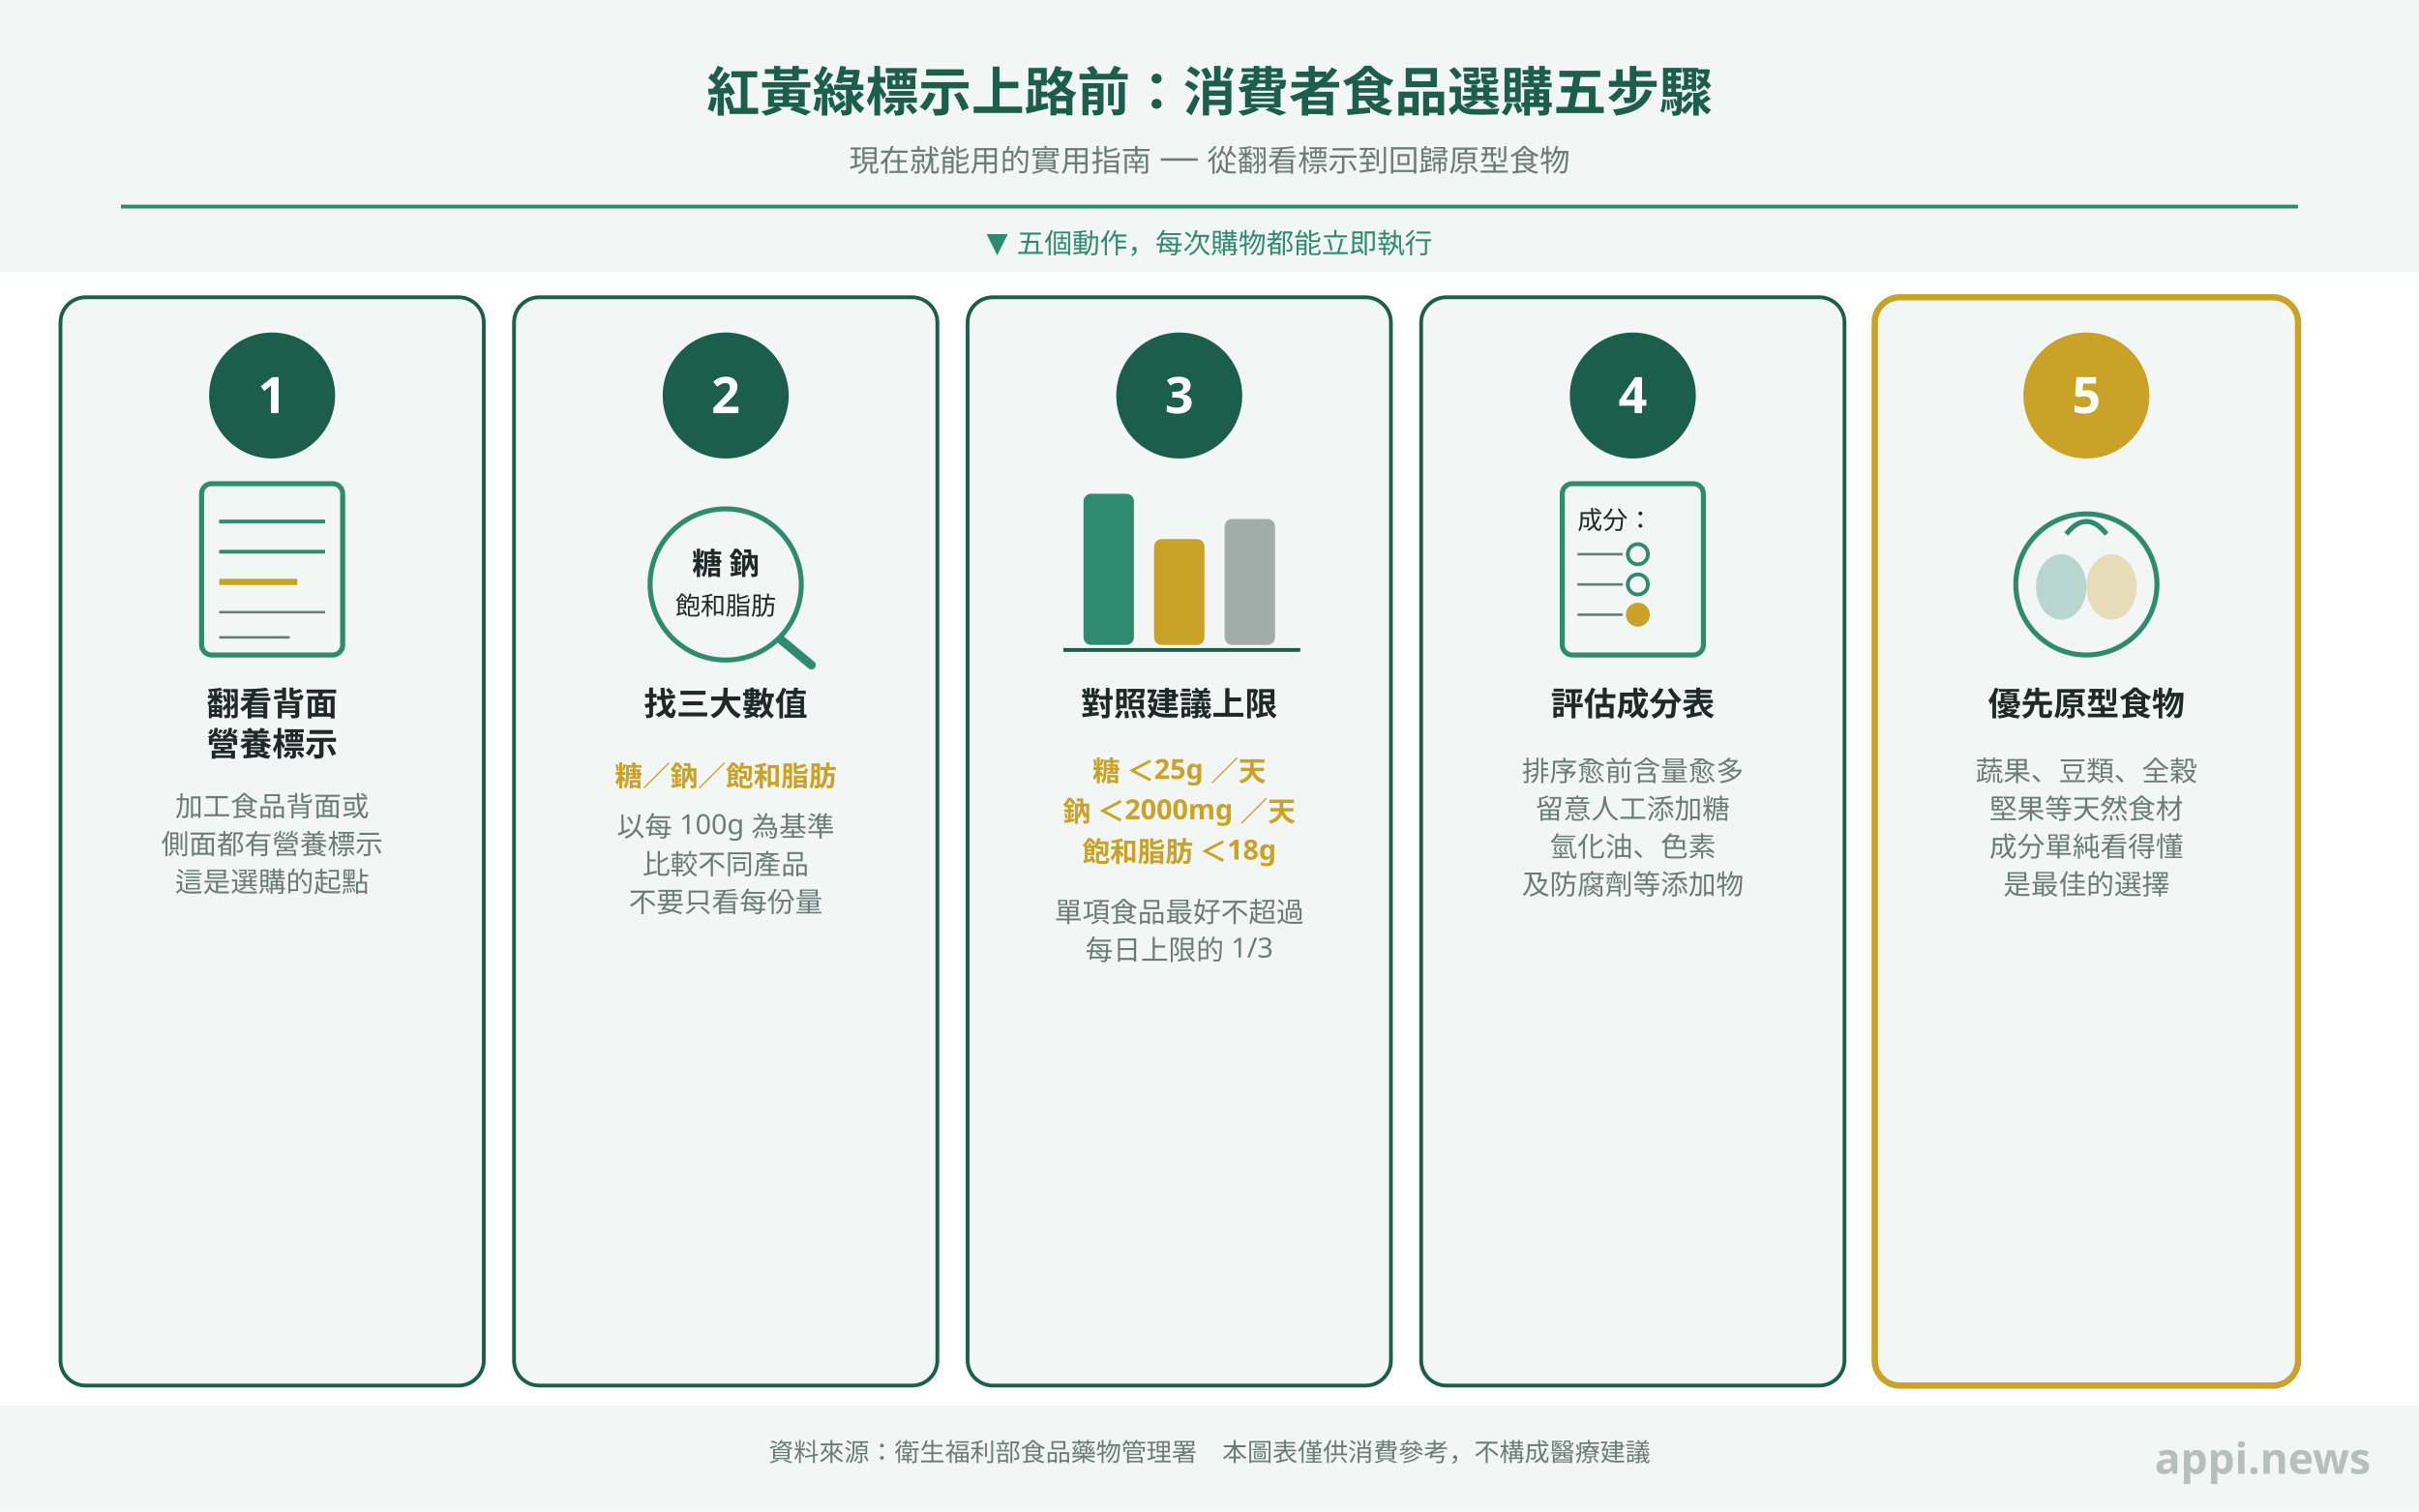
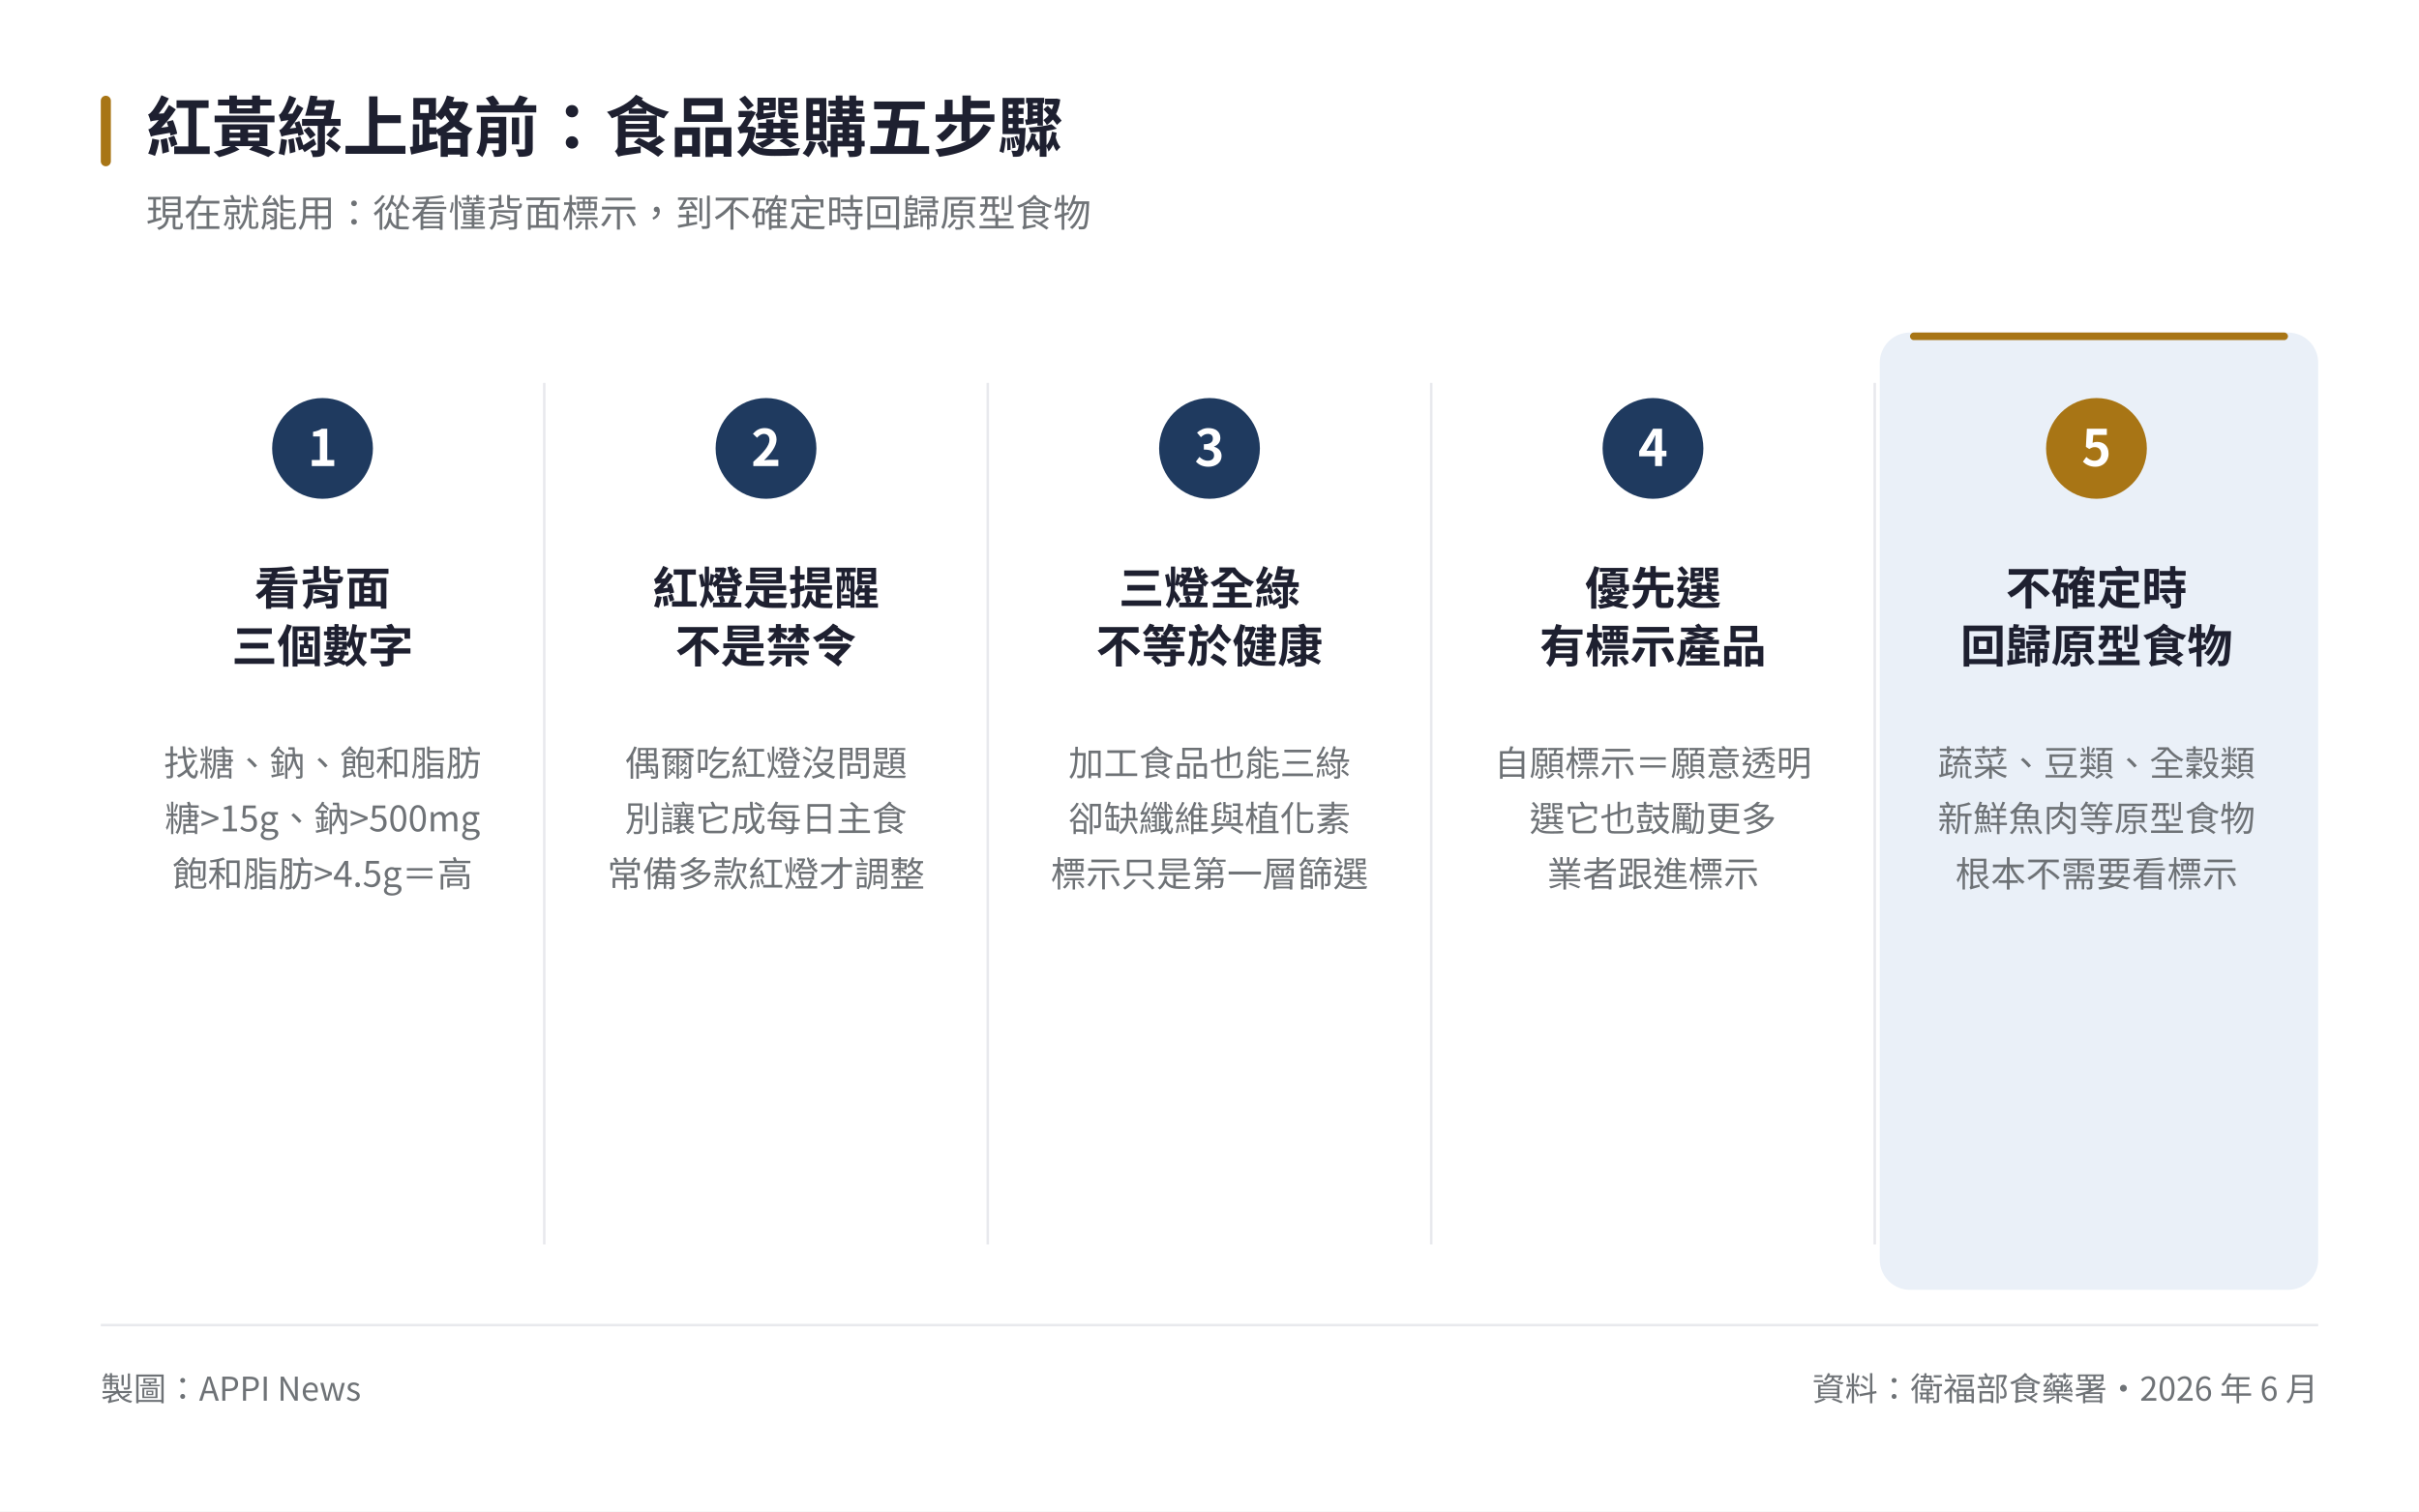
- <svg xmlns="http://www.w3.org/2000/svg" viewBox="0 0 960 600" width="960" height="600">
-   <defs>
-     <style>text{font-family:sans-serif} .T{font-size:21px;font-weight:700;fill:#1B5E4B} .S{font-size:12px;fill:#6B7B77} .N{font-size:20px;font-weight:700;fill:#fff} .H{font-size:13px;font-weight:700;fill:#1F2A28;text-anchor:middle} .D{font-size:11px;fill:#6B7B77;text-anchor:middle} .K{font-size:11px;font-weight:700;fill:#C9A227;text-anchor:middle}</style>
-   </defs>
-   <rect width="960" height="600" fill="#fff" />
-   <rect width="960" height="108" fill="#F2F7F5" />
-   <text x="480" y="44" class="T" text-anchor="middle">紅黃綠標示上路前：消費者食品選購五步驟</text>
-   <text x="480" y="68" class="S" text-anchor="middle">現在就能用的實用指南 ── 從翻看標示到回歸原型食物</text>
-   <line x1="48" y1="82" x2="912" y2="82" stroke="#2E8B6F" stroke-width="1.5" />
-   <text x="480" y="100" font-size="11" fill="#2E8B6F" text-anchor="middle">▼ 五個動作，每次購物都能立即執行</text>
-   <rect x="24" y="118" width="168" height="432" rx="10" fill="#F2F7F5" stroke="#1B5E4B" stroke-width="1.5" />
-   <circle cx="108" cy="157" r="25" fill="#1B5E4B" />
-   <text x="108" y="164" class="N" text-anchor="middle">1</text>
-   <rect x="80" y="192" width="56" height="68" rx="4" fill="none" stroke="#2E8B6F" stroke-width="2" />
-   <line x1="87" y1="207" x2="129" y2="207" stroke="#2E8B6F" stroke-width="1.5" />
-   <line x1="87" y1="219" x2="129" y2="219" stroke="#2E8B6F" stroke-width="1.5" />
-   <line x1="87" y1="231" x2="118" y2="231" stroke="#C9A227" stroke-width="2.5" />
-   <line x1="87" y1="243" x2="129" y2="243" stroke="#6B7B77" stroke-width="1" />
-   <line x1="87" y1="253" x2="115" y2="253" stroke="#6B7B77" stroke-width="1" />
-   <text x="108" y="284" class="H">翻看背面</text>
-   <text x="108" y="300" class="H">營養標示</text>
-   <text x="108" y="324" class="D">加工食品背面或</text>
-   <text x="108" y="339" class="D">側面都有營養標示</text>
-   <text x="108" y="354" class="D">這是選購的起點</text>
-   <rect x="204" y="118" width="168" height="432" rx="10" fill="#F2F7F5" stroke="#1B5E4B" stroke-width="1.5" />
-   <circle cx="288" cy="157" r="25" fill="#1B5E4B" />
-   <text x="288" y="164" class="N" text-anchor="middle">2</text>
-   <circle cx="288" cy="232" r="30" fill="none" stroke="#2E8B6F" stroke-width="2" />
-   <text x="288" y="228" font-size="12" fill="#1F2A28" text-anchor="middle" font-weight="700">糖 鈉</text>
-   <text x="288" y="244" font-size="10" fill="#1F2A28" text-anchor="middle">飽和脂肪</text>
-   <line x1="310" y1="254" x2="322" y2="264" stroke="#2E8B6F" stroke-width="3.5" stroke-linecap="round" />
-   <text x="288" y="284" class="H">找三大數值</text>
-   <text x="288" y="312" class="K">糖／鈉／飽和脂肪</text>
-   <text x="288" y="332" class="D">以每 100g 為基準</text>
-   <text x="288" y="347" class="D">比較不同產品</text>
-   <text x="288" y="362" class="D">不要只看每份量</text>
-   <rect x="384" y="118" width="168" height="432" rx="10" fill="#F2F7F5" stroke="#1B5E4B" stroke-width="1.5" />
-   <circle cx="468" cy="157" r="25" fill="#1B5E4B" />
-   <text x="468" y="164" class="N" text-anchor="middle">3</text>
-   <rect x="430" y="196" width="20" height="60" rx="3" fill="#2E8B6F" />
-   <rect x="458" y="214" width="20" height="42" rx="3" fill="#C9A227" />
-   <rect x="486" y="206" width="20" height="50" rx="3" fill="#6B7B77" opacity=".6" />
-   <line x1="422" y1="258" x2="516" y2="258" stroke="#1B5E4B" stroke-width="1.5" />
-   <text x="468" y="284" class="H">對照建議上限</text>
-   <text x="468" y="310" class="K">糖 ＜25g ／天</text>
-   <text x="468" y="326" class="K">鈉 ＜2000mg ／天</text>
-   <text x="468" y="342" class="K">飽和脂肪 ＜18g</text>
-   <text x="468" y="366" class="D">單項食品最好不超過</text>
-   <text x="468" y="381" class="D">每日上限的 1/3</text>
-   <rect x="564" y="118" width="168" height="432" rx="10" fill="#F2F7F5" stroke="#1B5E4B" stroke-width="1.5" />
-   <circle cx="648" cy="157" r="25" fill="#1B5E4B" />
-   <text x="648" y="164" class="N" text-anchor="middle">4</text>
-   <rect x="620" y="192" width="56" height="68" rx="4" fill="none" stroke="#2E8B6F" stroke-width="2" />
-   <text x="626" y="210" font-size="10" fill="#1F2A28">成分：</text>
-   <line x1="626" y1="220" x2="644" y2="220" stroke="#6B7B77" stroke-width="1" />
-   <circle cx="650" cy="220" r="4" fill="none" stroke="#2E8B6F" stroke-width="1.5" />
-   <line x1="626" y1="232" x2="644" y2="232" stroke="#6B7B77" stroke-width="1" />
-   <circle cx="650" cy="232" r="4" fill="none" stroke="#2E8B6F" stroke-width="1.5" />
-   <line x1="626" y1="244" x2="644" y2="244" stroke="#6B7B77" stroke-width="1" />
-   <circle cx="650" cy="244" r="4" fill="#C9A227" stroke="#C9A227" stroke-width="1.5" />
-   <text x="648" y="284" class="H">評估成分表</text>
-   <text x="648" y="310" class="D">排序愈前含量愈多</text>
-   <text x="648" y="325" class="D">留意人工添加糖</text>
-   <text x="648" y="340" class="D">氫化油、色素</text>
-   <text x="648" y="355" class="D">及防腐劑等添加物</text>
-   <rect x="744" y="118" width="168" height="432" rx="10" fill="#F2F7F5" stroke="#C9A227" stroke-width="2.5" />
-   <circle cx="828" cy="157" r="25" fill="#C9A227" />
-   <text x="828" y="164" class="N" text-anchor="middle">5</text>
-   <circle cx="828" cy="232" r="28" fill="none" stroke="#2E8B6F" stroke-width="2" />
-   <ellipse cx="818" cy="233" rx="10" ry="13" fill="#2E8B6F" opacity=".3" />
-   <ellipse cx="838" cy="233" rx="10" ry="13" fill="#C9A227" opacity=".3" />
-   <path d="M820,212 Q828,202 836,212" fill="none" stroke="#2E8B6F" stroke-width="2" />
-   <text x="828" y="284" class="H">優先原型食物</text>
-   <text x="828" y="310" class="D">蔬果、豆類、全穀</text>
-   <text x="828" y="325" class="D">堅果等天然食材</text>
-   <text x="828" y="340" class="D">成分單純看得懂</text>
-   <text x="828" y="355" class="D">是最佳的選擇</text>
-   <rect x="0" y="558" width="960" height="42" fill="#F2F7F5" />
-   <text x="480" y="580" font-size="10" fill="#6B7B77" text-anchor="middle">資料來源：衛生福利部食品藥物管理署　本圖表僅供消費參考，不構成醫療建議</text>
-   <text x="940.8" y="585" text-anchor="end" font-family="sans-serif" font-size="17" fill="#6B7B77" fill-opacity="0.45" font-weight="600">appi.news</text>
+ <svg xmlns="http://www.w3.org/2000/svg" viewBox="0 0 960 600" width="960" height="600" role="img" aria-label="紅黃綠標示上路前的食品選購五步驟：一看背面三個數字、二把紅燈當提醒而非禁令、三認清三燈全綠不等於健康、四優先選有標示產品、五不確定時回歸原型食物">
+   <style>
+ text{font-family:'Noto Sans TC','PingFang TC','Microsoft JhengHei','Noto Sans CJK TC','Heiti TC',sans-serif;}
+ .title{font-size:26px;font-weight:700;fill:#1e2030;}
+ .deck{font-size:15px;fill:#6e7276;}
+ .num{font-size:20px;font-weight:700;fill:#ffffff;}
+ .name{font-size:18px;font-weight:700;fill:#1e2030;}
+ .desc{font-size:14px;fill:#6e7276;}
+ .foot{font-size:13px;fill:#6e7276;}
+ </style>
+   <rect width="960" height="600" fill="#ffffff" />
+   <rect x="40" y="38" width="4" height="28" rx="2" fill="#a87515" />
+   <text x="58" y="60" class="title">紅黃綠上路前：食品選購五步驟</text>
+   <text x="58" y="90" class="deck">現在就能用：從看懂背面標示，到不確定時回歸原型食物</text>
+   <rect x="746" y="132" width="174" height="380" rx="12" fill="#eaf0f8" />
+   <rect x="758" y="132" width="150" height="3" rx="1.5" fill="#a87515" />
+   <line x1="216" y1="152" x2="216" y2="494" stroke="#e8e9ed" stroke-width="1" />
+   <line x1="392" y1="152" x2="392" y2="494" stroke="#e8e9ed" stroke-width="1" />
+   <line x1="568" y1="152" x2="568" y2="494" stroke="#e8e9ed" stroke-width="1" />
+   <line x1="744" y1="152" x2="744" y2="494" stroke="#e8e9ed" stroke-width="1" />
+   <g>
+     <circle cx="128" cy="178" r="20" fill="#1f3a5f" />
+     <text x="128" y="185" text-anchor="middle" class="num">1</text>
+     <text x="128" y="240" text-anchor="middle" class="name">看背面</text>
+     <text x="128" y="263" text-anchor="middle" class="name">三個數字</text>
+     <text x="128" y="308" text-anchor="middle" class="desc">找糖、鈉、飽和脂肪</text>
+     <text x="128" y="330" text-anchor="middle" class="desc">糖&gt;15g、鈉&gt;500mg</text>
+     <text x="128" y="352" text-anchor="middle" class="desc">飽和脂肪&gt;4.5g＝高</text>
+   </g>
+   <g>
+     <circle cx="304" cy="178" r="20" fill="#1f3a5f" />
+     <text x="304" y="185" text-anchor="middle" class="num">2</text>
+     <text x="304" y="240" text-anchor="middle" class="name">紅燈是提醒</text>
+     <text x="304" y="263" text-anchor="middle" class="name">不是禁令</text>
+     <text x="304" y="308" text-anchor="middle" class="desc">偶爾吃紅燈沒問題</text>
+     <text x="304" y="330" text-anchor="middle" class="desc">別讓它成每日主食</text>
+     <text x="304" y="352" text-anchor="middle" class="desc">常備多款紅燈才調整</text>
+   </g>
+   <g>
+     <circle cx="480" cy="178" r="20" fill="#1f3a5f" />
+     <text x="480" y="185" text-anchor="middle" class="num">3</text>
+     <text x="480" y="240" text-anchor="middle" class="name">三燈全綠</text>
+     <text x="480" y="263" text-anchor="middle" class="name">不等於健康</text>
+     <text x="480" y="308" text-anchor="middle" class="desc">加工食品也能三綠</text>
+     <text x="480" y="330" text-anchor="middle" class="desc">卻缺纖維與植化素</text>
+     <text x="480" y="352" text-anchor="middle" class="desc">標示只是第一層篩選</text>
+   </g>
+   <g>
+     <circle cx="656" cy="178" r="20" fill="#1f3a5f" />
+     <text x="656" y="185" text-anchor="middle" class="num">4</text>
+     <text x="656" y="240" text-anchor="middle" class="name">優先選</text>
+     <text x="656" y="263" text-anchor="middle" class="name">有標示產品</text>
+     <text x="656" y="308" text-anchor="middle" class="desc">自願標示＝願意透明</text>
+     <text x="656" y="330" text-anchor="middle" class="desc">選它也鼓勵更多</text>
+     <text x="656" y="352" text-anchor="middle" class="desc">業者跟進標示</text>
+   </g>
+   <g>
+     <circle cx="832" cy="178" r="20" fill="#a87515" />
+     <text x="832" y="185" text-anchor="middle" class="num">5</text>
+     <text x="832" y="240" text-anchor="middle" class="name">不確定時</text>
+     <text x="832" y="263" text-anchor="middle" class="name">回歸原型食物</text>
+     <text x="832" y="308" text-anchor="middle" class="desc">蔬菜、豆類、全穀類</text>
+     <text x="832" y="330" text-anchor="middle" class="desc">新鮮魚肉等原型食物</text>
+     <text x="832" y="352" text-anchor="middle" class="desc">根本不需要看標示</text>
+   </g>
+   <line x1="40" y1="526" x2="920" y2="526" stroke="#e8e9ed" stroke-width="1" />
+   <text x="40" y="556" class="foot">製圖：APPI News</text>
+   <text x="920" y="556" text-anchor="end" class="foot">資料：衛福部食藥署・2026 年 6 月</text>
</svg>
